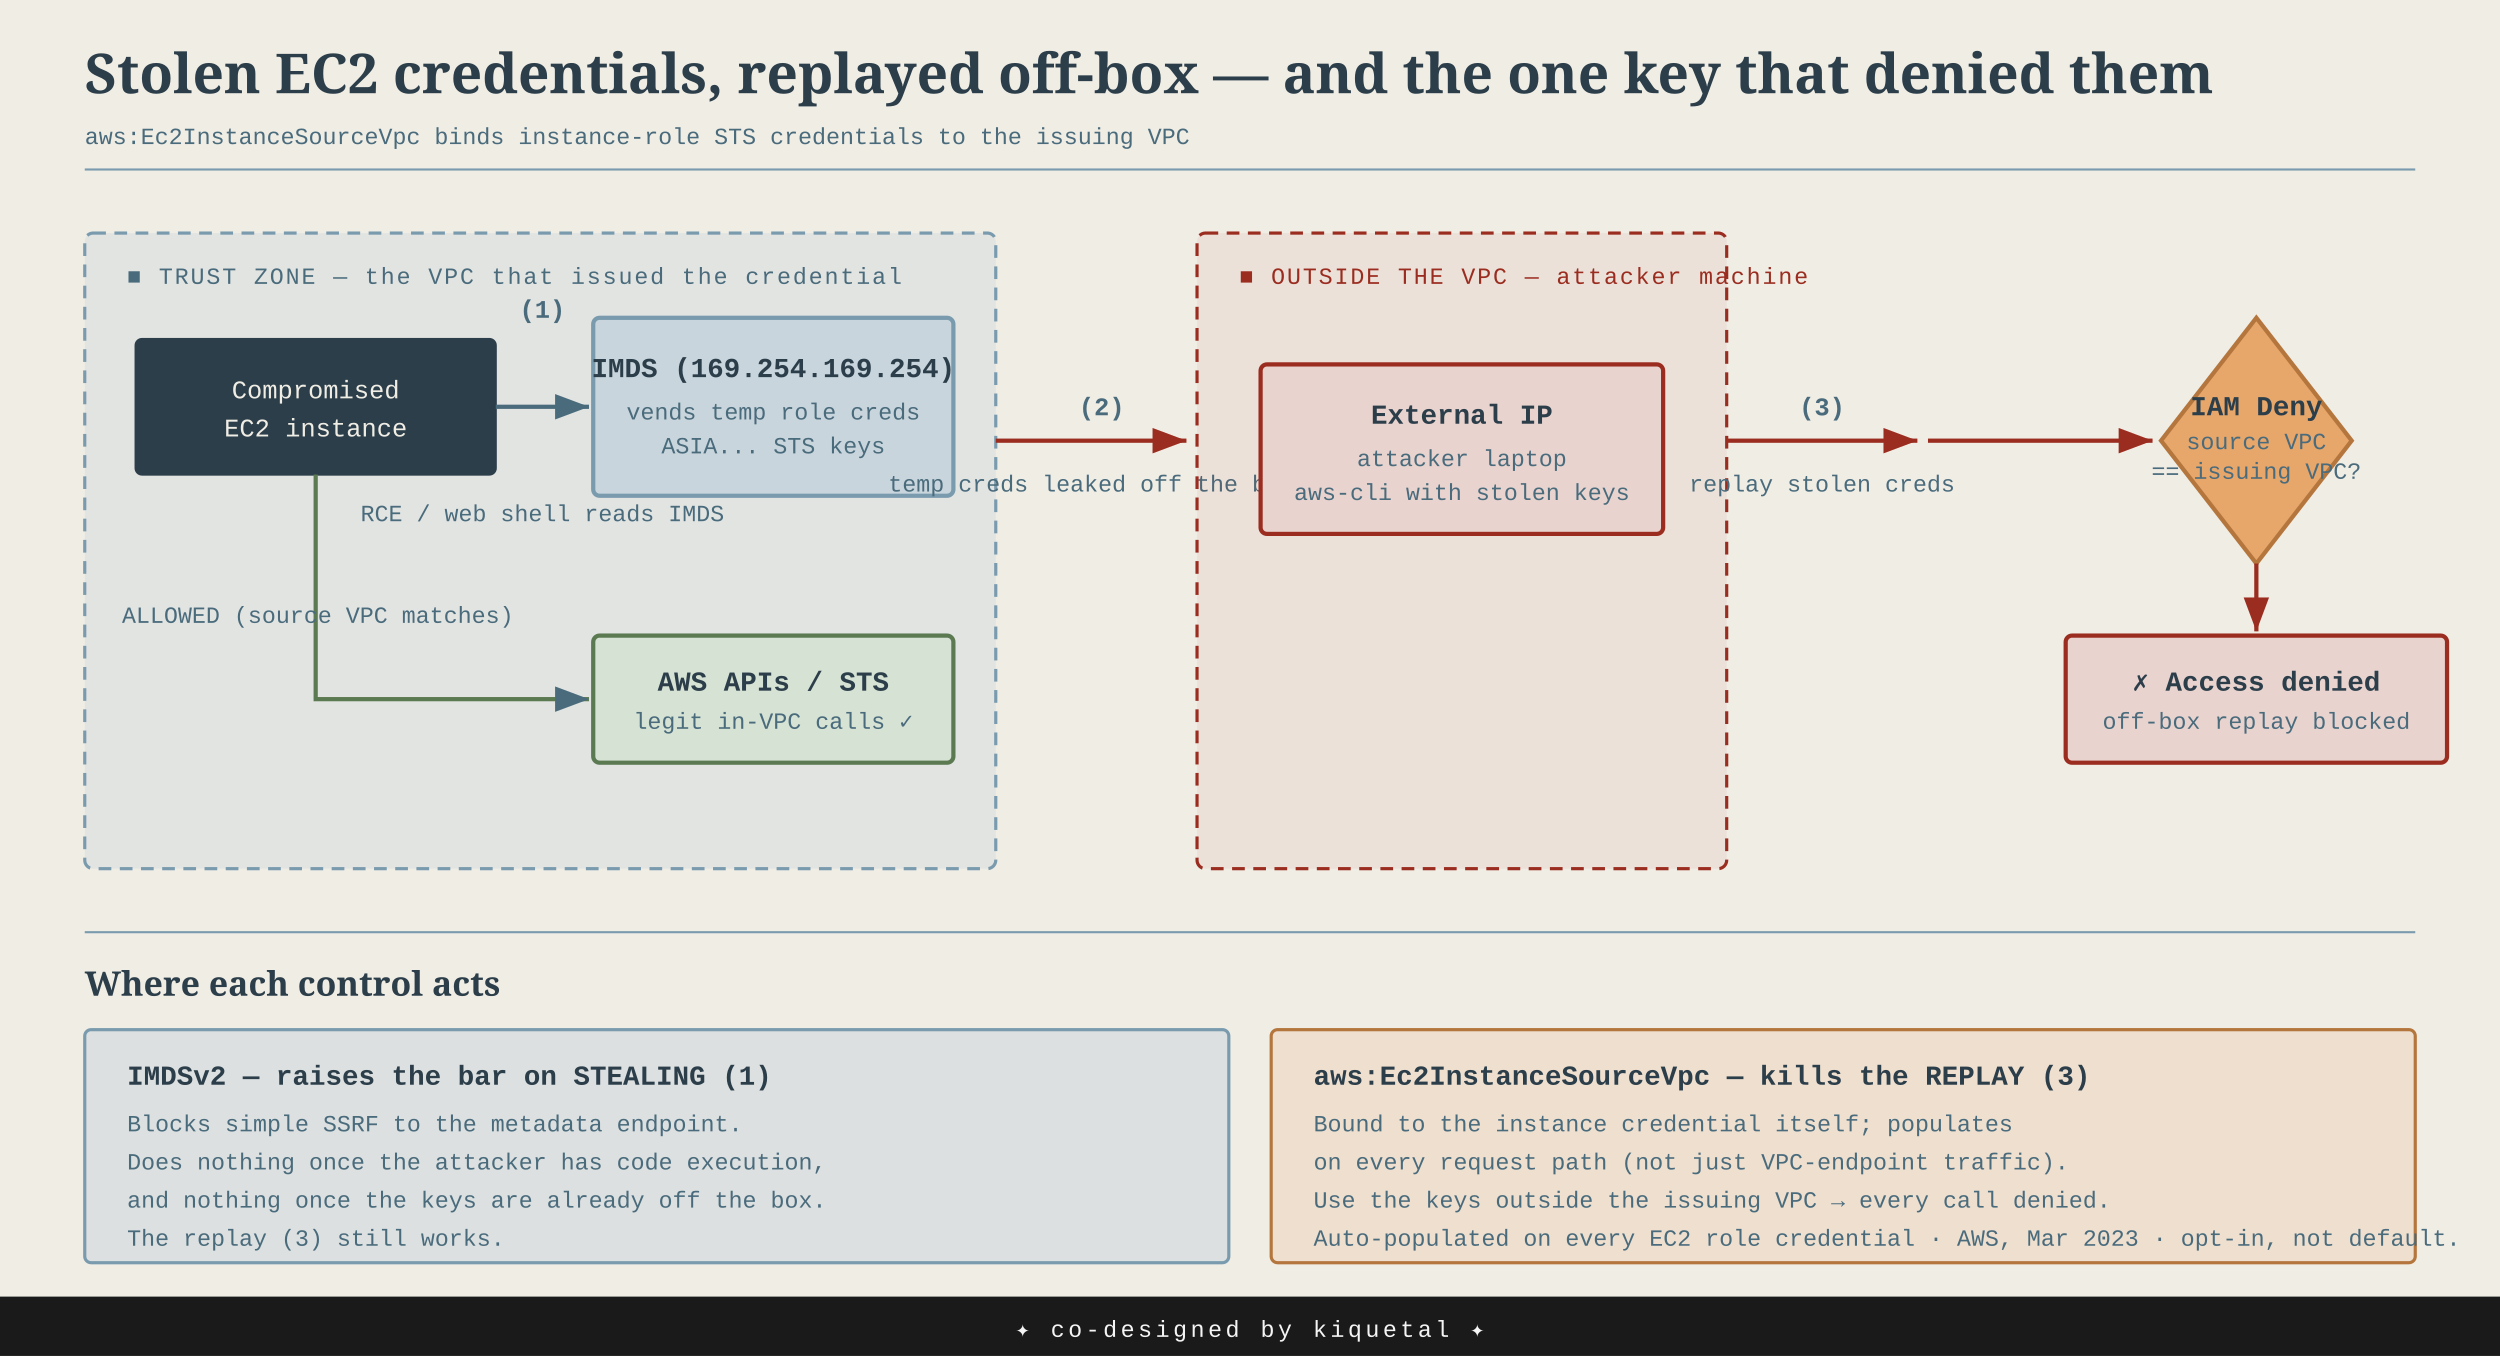
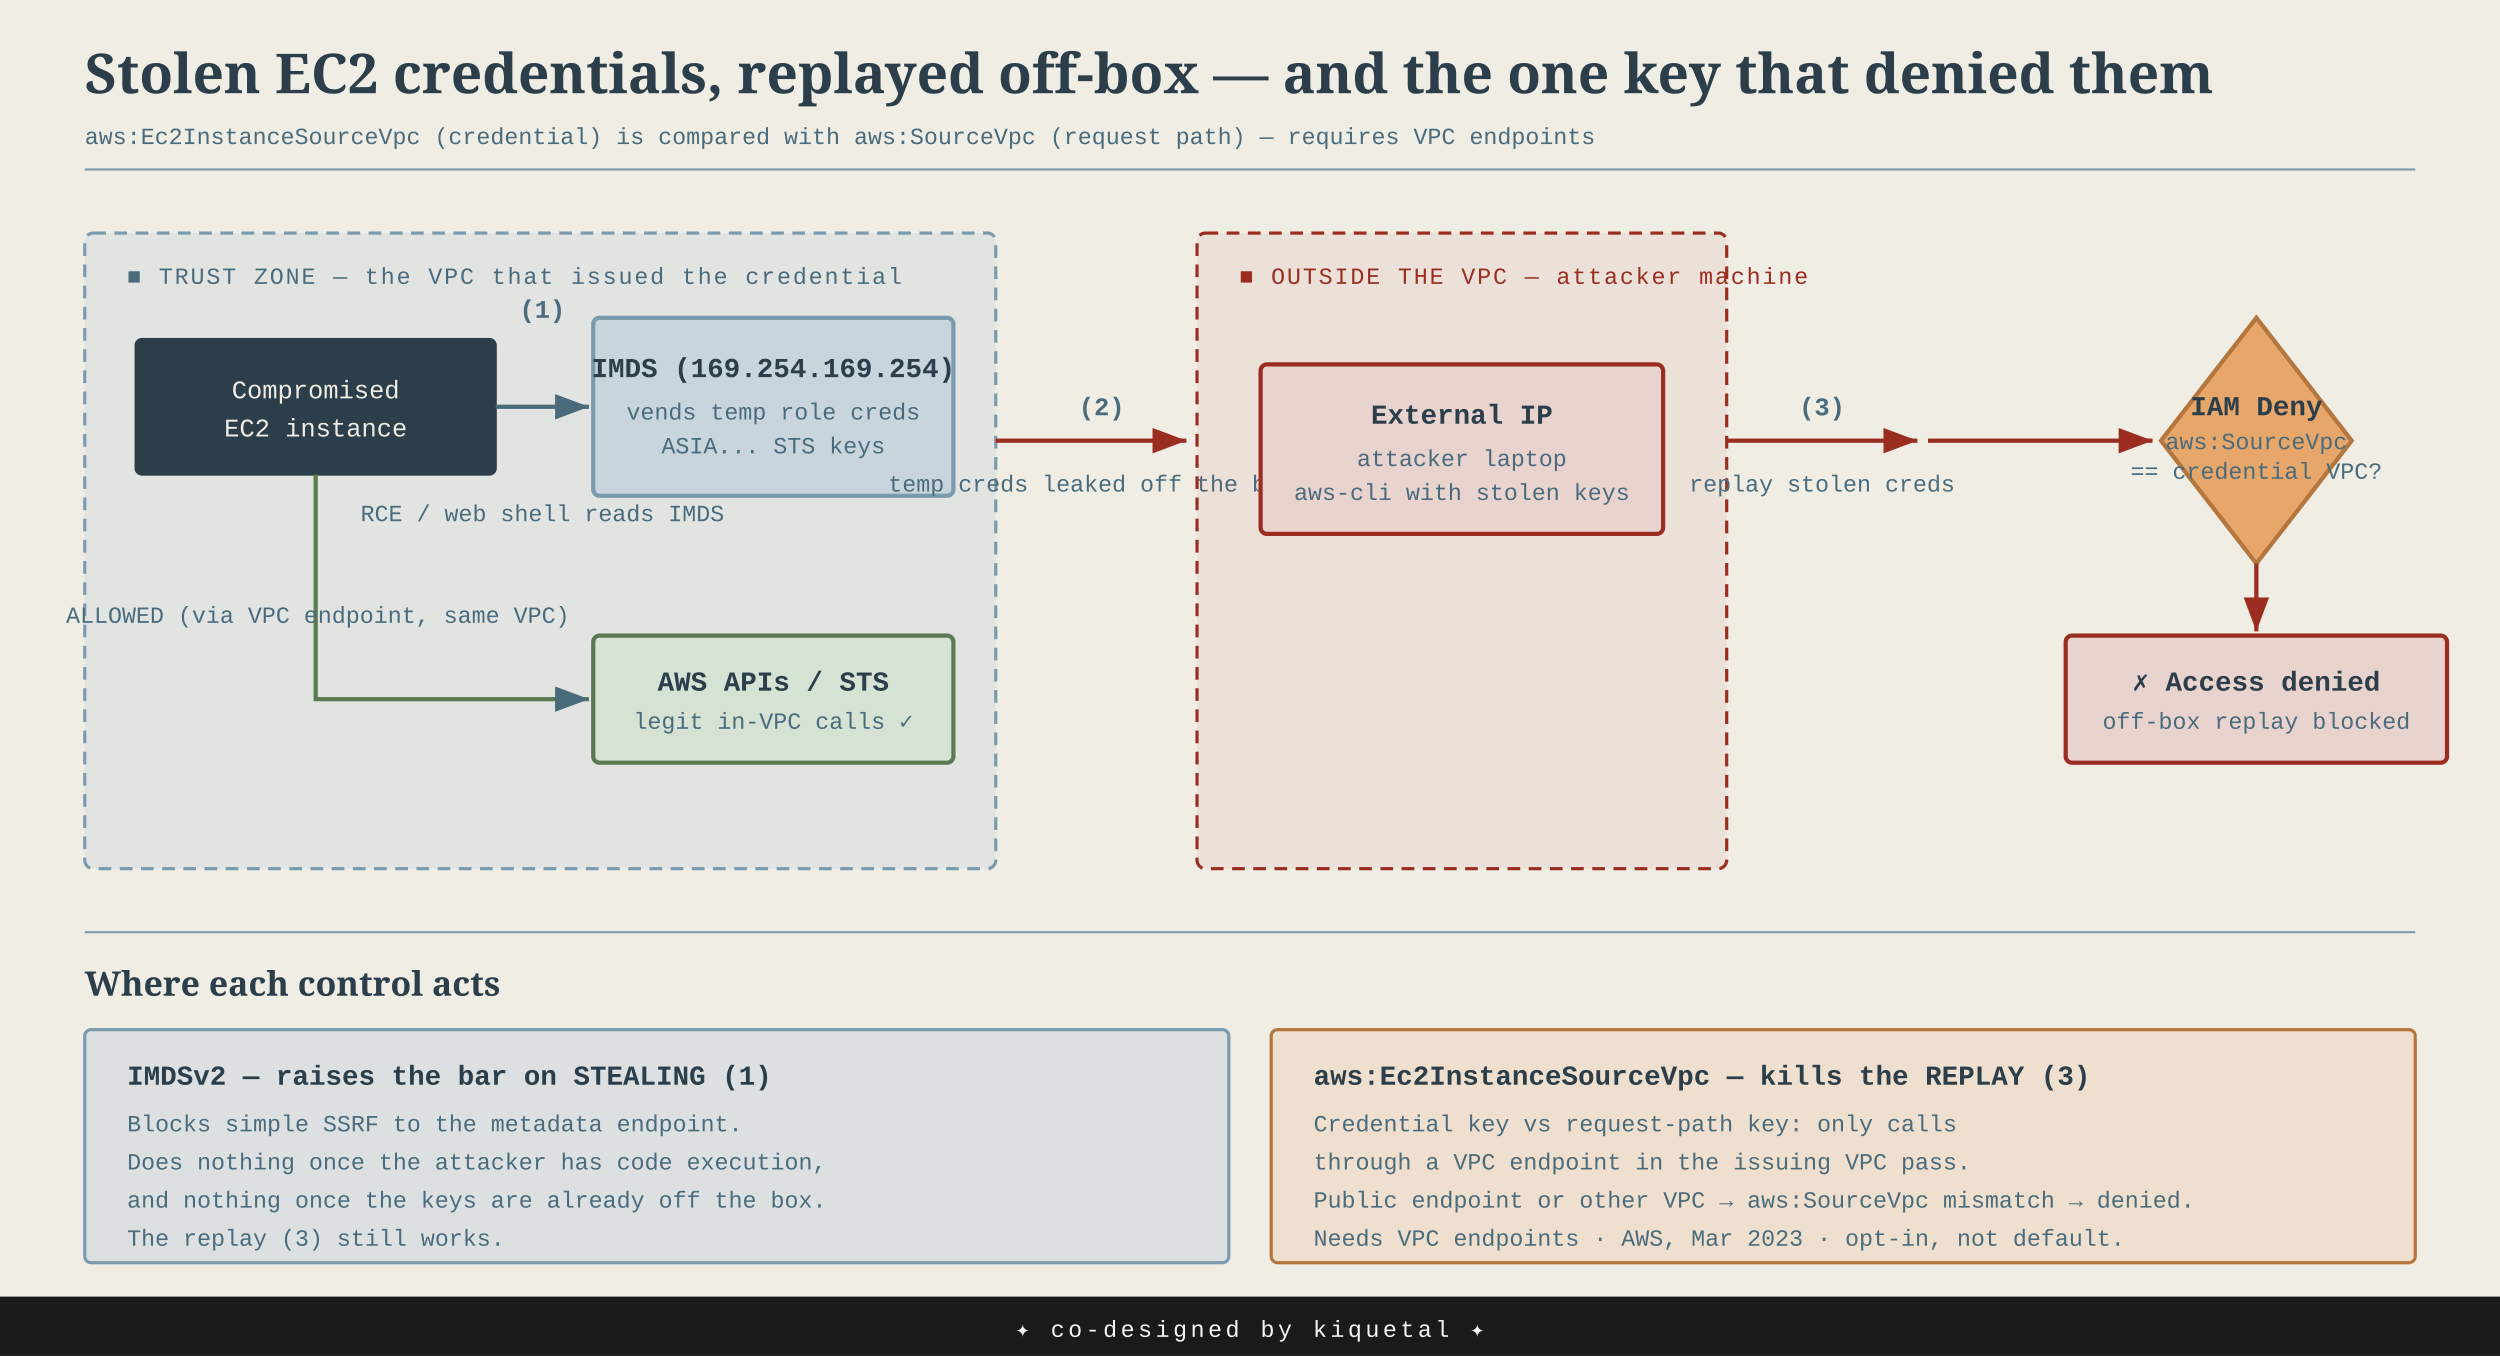
<svg xmlns="http://www.w3.org/2000/svg" viewBox="0 0 1180 640" font-family="'JetBrains Mono','Courier New',monospace" role="img" aria-label="EC2 IMDS credential theft and the aws:Ec2InstanceSourceVpc defense flow">
  <defs>
    <marker id="arrow" markerWidth="10" markerHeight="10" refX="8" refY="3" orient="auto" markerUnits="strokeWidth">
      <path d="M0,0 L8,3 L0,6 Z" fill="#4A6B7C" />
    </marker>
    <marker id="arrowDeny" markerWidth="10" markerHeight="10" refX="8" refY="3" orient="auto" markerUnits="strokeWidth">
      <path d="M0,0 L8,3 L0,6 Z" fill="#9B2D20" />
    </marker>
    <style>
      .title { font-family: 'Playfair Display', Georgia, serif; }
      .lbl { font-size: 13px; fill: #2C3E4A; }
      .sub { font-size: 11px; fill: #4A6B7C; }
      .num { font-size: 12px; fill: #4A6B7C; font-weight: bold; }
      .box { fill: #C8D5DC; stroke: #7A9BAE; stroke-width: 2; }
      .boxDark { fill: #2C3E4A; stroke: #2C3E4A; }
      .boxDanger { fill: #E8D3CF; stroke: #9B2D20; stroke-width: 2; }
      .boxGood { fill: #D6E2D4; stroke: #5C7A52; stroke-width: 2; }
      .zone { fill: rgba(200,213,220,0.35); stroke: #7A9BAE; stroke-width: 1.5; stroke-dasharray: 6 4; }
      .zoneBad { fill: rgba(155,45,32,0.06); stroke: #9B2D20; stroke-width: 1.5; stroke-dasharray: 6 4; }
      .wtxt { fill: #F0EDE5; font-size: 12px; }
      .zlbl { font-size: 11px; letter-spacing: 0.08em; }
    </style>
  </defs>
  <rect x="0" y="0" width="1180" height="640" fill="#F0EDE5" />
  <text x="40" y="44" class="title" font-size="26" fill="#2C3E4A" font-weight="700">Stolen EC2 credentials, replayed off-box — and the one key that denied them</text>
-   <text x="40" y="68" class="sub" font-size="12">aws:Ec2InstanceSourceVpc binds instance-role STS credentials to the issuing VPC</text>
+   <text x="40" y="68" class="sub" font-size="12">aws:Ec2InstanceSourceVpc (credential) is compared with aws:SourceVpc (request path) — requires VPC endpoints</text>
  <line x1="40" y1="80" x2="1140" y2="80" stroke="#7A9BAE" stroke-width="1" />
  <rect x="40" y="110" width="430" height="300" rx="4" class="zone" />
  <text x="60" y="134" class="zlbl" fill="#4A6B7C">■ TRUST ZONE — the VPC that issued the credential</text>
  <rect x="64" y="160" width="170" height="64" rx="3" class="boxDark" />
  <text x="149" y="188" text-anchor="middle" class="wtxt">Compromised</text>
  <text x="149" y="206" text-anchor="middle" class="wtxt">EC2 instance</text>
  <rect x="280" y="150" width="170" height="84" rx="3" class="box" />
  <text x="365" y="178" text-anchor="middle" class="lbl" font-weight="bold">IMDS (169.254.169.254)</text>
  <text x="365" y="198" text-anchor="middle" class="sub">vends temp role creds</text>
  <text x="365" y="214" text-anchor="middle" class="sub">ASIA... STS keys</text>
  <path d="M234,192 L278,192" stroke="#4A6B7C" stroke-width="2" fill="none" marker-end="url(#arrow)" />
  <text x="256" y="150" text-anchor="middle" class="num">(1)</text>
  <text x="256" y="246" text-anchor="middle" class="sub">RCE / web shell reads IMDS</text>
  <rect x="280" y="300" width="170" height="60" rx="3" class="boxGood" />
  <text x="365" y="326" text-anchor="middle" class="lbl" font-weight="bold">AWS APIs / STS</text>
  <text x="365" y="344" text-anchor="middle" class="sub">legit in-VPC calls ✓</text>
  <path d="M149,224 L149,330 L278,330" stroke="#5C7A52" stroke-width="2" fill="none" marker-end="url(#arrow)" />
-   <text x="150" y="294" text-anchor="middle" class="sub" fill="#5C7A52">ALLOWED (source VPC matches)</text>
+   <text x="150" y="294" text-anchor="middle" class="sub" fill="#5C7A52">ALLOWED (via VPC endpoint, same VPC)</text>
  <text x="520" y="196" text-anchor="middle" class="num">(2)</text>
  <path d="M470,208 L560,208" stroke="#9B2D20" stroke-width="2" fill="none" marker-end="url(#arrowDeny)" />
  <text x="515" y="232" text-anchor="middle" class="sub" fill="#9B2D20">temp creds leaked off the box</text>
  <rect x="565" y="110" width="250" height="300" rx="4" class="zoneBad" />
  <text x="585" y="134" class="zlbl" fill="#9B2D20">■ OUTSIDE THE VPC — attacker machine</text>
  <rect x="595" y="172" width="190" height="80" rx="3" class="boxDanger" />
  <text x="690" y="200" text-anchor="middle" class="lbl" font-weight="bold" fill="#9B2D20">External IP</text>
  <text x="690" y="220" text-anchor="middle" class="sub">attacker laptop</text>
  <text x="690" y="236" text-anchor="middle" class="sub">aws-cli with stolen keys</text>
  <text x="860" y="196" text-anchor="middle" class="num">(3)</text>
  <path d="M815,208 L905,208" stroke="#9B2D20" stroke-width="2" fill="none" marker-end="url(#arrowDeny)" />
  <text x="860" y="232" text-anchor="middle" class="sub" fill="#9B2D20">replay stolen creds</text>
  <polygon points="1020,208 1065,150 1110,208 1065,266" fill="#E7A66A" stroke="#B4763D" stroke-width="2" />
  <text x="1065" y="196" text-anchor="middle" class="lbl" font-weight="bold" font-size="11">IAM Deny</text>
-   <text x="1065" y="212" text-anchor="middle" class="sub" font-size="10">source VPC</text>
-   <text x="1065" y="226" text-anchor="middle" class="sub" font-size="10">== issuing VPC?</text>
+   <text x="1065" y="212" text-anchor="middle" class="sub" font-size="10">aws:SourceVpc</text>
+   <text x="1065" y="226" text-anchor="middle" class="sub" font-size="10">== credential VPC?</text>
  <path d="M910,208 L1016,208" stroke="#9B2D20" stroke-width="2" fill="none" marker-end="url(#arrowDeny)" />
  <rect x="975" y="300" width="180" height="60" rx="3" class="boxDanger" />
  <text x="1065" y="326" text-anchor="middle" class="lbl" font-weight="bold" fill="#9B2D20">✗ Access denied</text>
  <text x="1065" y="344" text-anchor="middle" class="sub">off-box replay blocked</text>
  <path d="M1065,266 L1065,298" stroke="#9B2D20" stroke-width="2" fill="none" marker-end="url(#arrowDeny)" />
  <line x1="40" y1="440" x2="1140" y2="440" stroke="#7A9BAE" stroke-width="1" />
  <text x="40" y="470" class="title" font-size="16" fill="#2C3E4A" font-weight="700">Where each control acts</text>
  <rect x="40" y="486" width="540" height="110" rx="3" fill="rgba(200,213,220,0.5)" stroke="#7A9BAE" stroke-width="1.5" />
  <text x="60" y="512" class="lbl" font-weight="bold">IMDSv2 — raises the bar on STEALING (1)</text>
  <text x="60" y="534" class="sub">Blocks simple SSRF to the metadata endpoint.</text>
  <text x="60" y="552" class="sub">Does nothing once the attacker has code execution,</text>
  <text x="60" y="570" class="sub">and nothing once the keys are already off the box.</text>
  <text x="60" y="588" class="sub" fill="#9B2D20">The replay (3) still works.</text>
  <rect x="600" y="486" width="540" height="110" rx="3" fill="rgba(231,166,106,0.18)" stroke="#B4763D" stroke-width="1.5" />
  <text x="620" y="512" class="lbl" font-weight="bold">aws:Ec2InstanceSourceVpc — kills the REPLAY (3)</text>
-   <text x="620" y="534" class="sub">Bound to the instance credential itself; populates</text>
-   <text x="620" y="552" class="sub">on every request path (not just VPC-endpoint traffic).</text>
-   <text x="620" y="570" class="sub">Use the keys outside the issuing VPC → every call denied.</text>
-   <text x="620" y="588" class="sub" fill="#5C7A52">Auto-populated on every EC2 role credential · AWS, Mar 2023 · opt-in, not default.</text>
+   <text x="620" y="534" class="sub">Credential key vs request-path key: only calls</text>
+   <text x="620" y="552" class="sub">through a VPC endpoint in the issuing VPC pass.</text>
+   <text x="620" y="570" class="sub">Public endpoint or other VPC → aws:SourceVpc mismatch → denied.</text>
+   <text x="620" y="588" class="sub" fill="#5C7A52">Needs VPC endpoints · AWS, Mar 2023 · opt-in, not default.</text>
  <rect x="0" y="612" width="1180" height="28" fill="#1a1a1a" />
  <text x="590" y="631" text-anchor="middle" fill="#f5f5f5" font-size="11" letter-spacing="0.15em">✦ co-designed by kiquetal ✦</text>
</svg>
